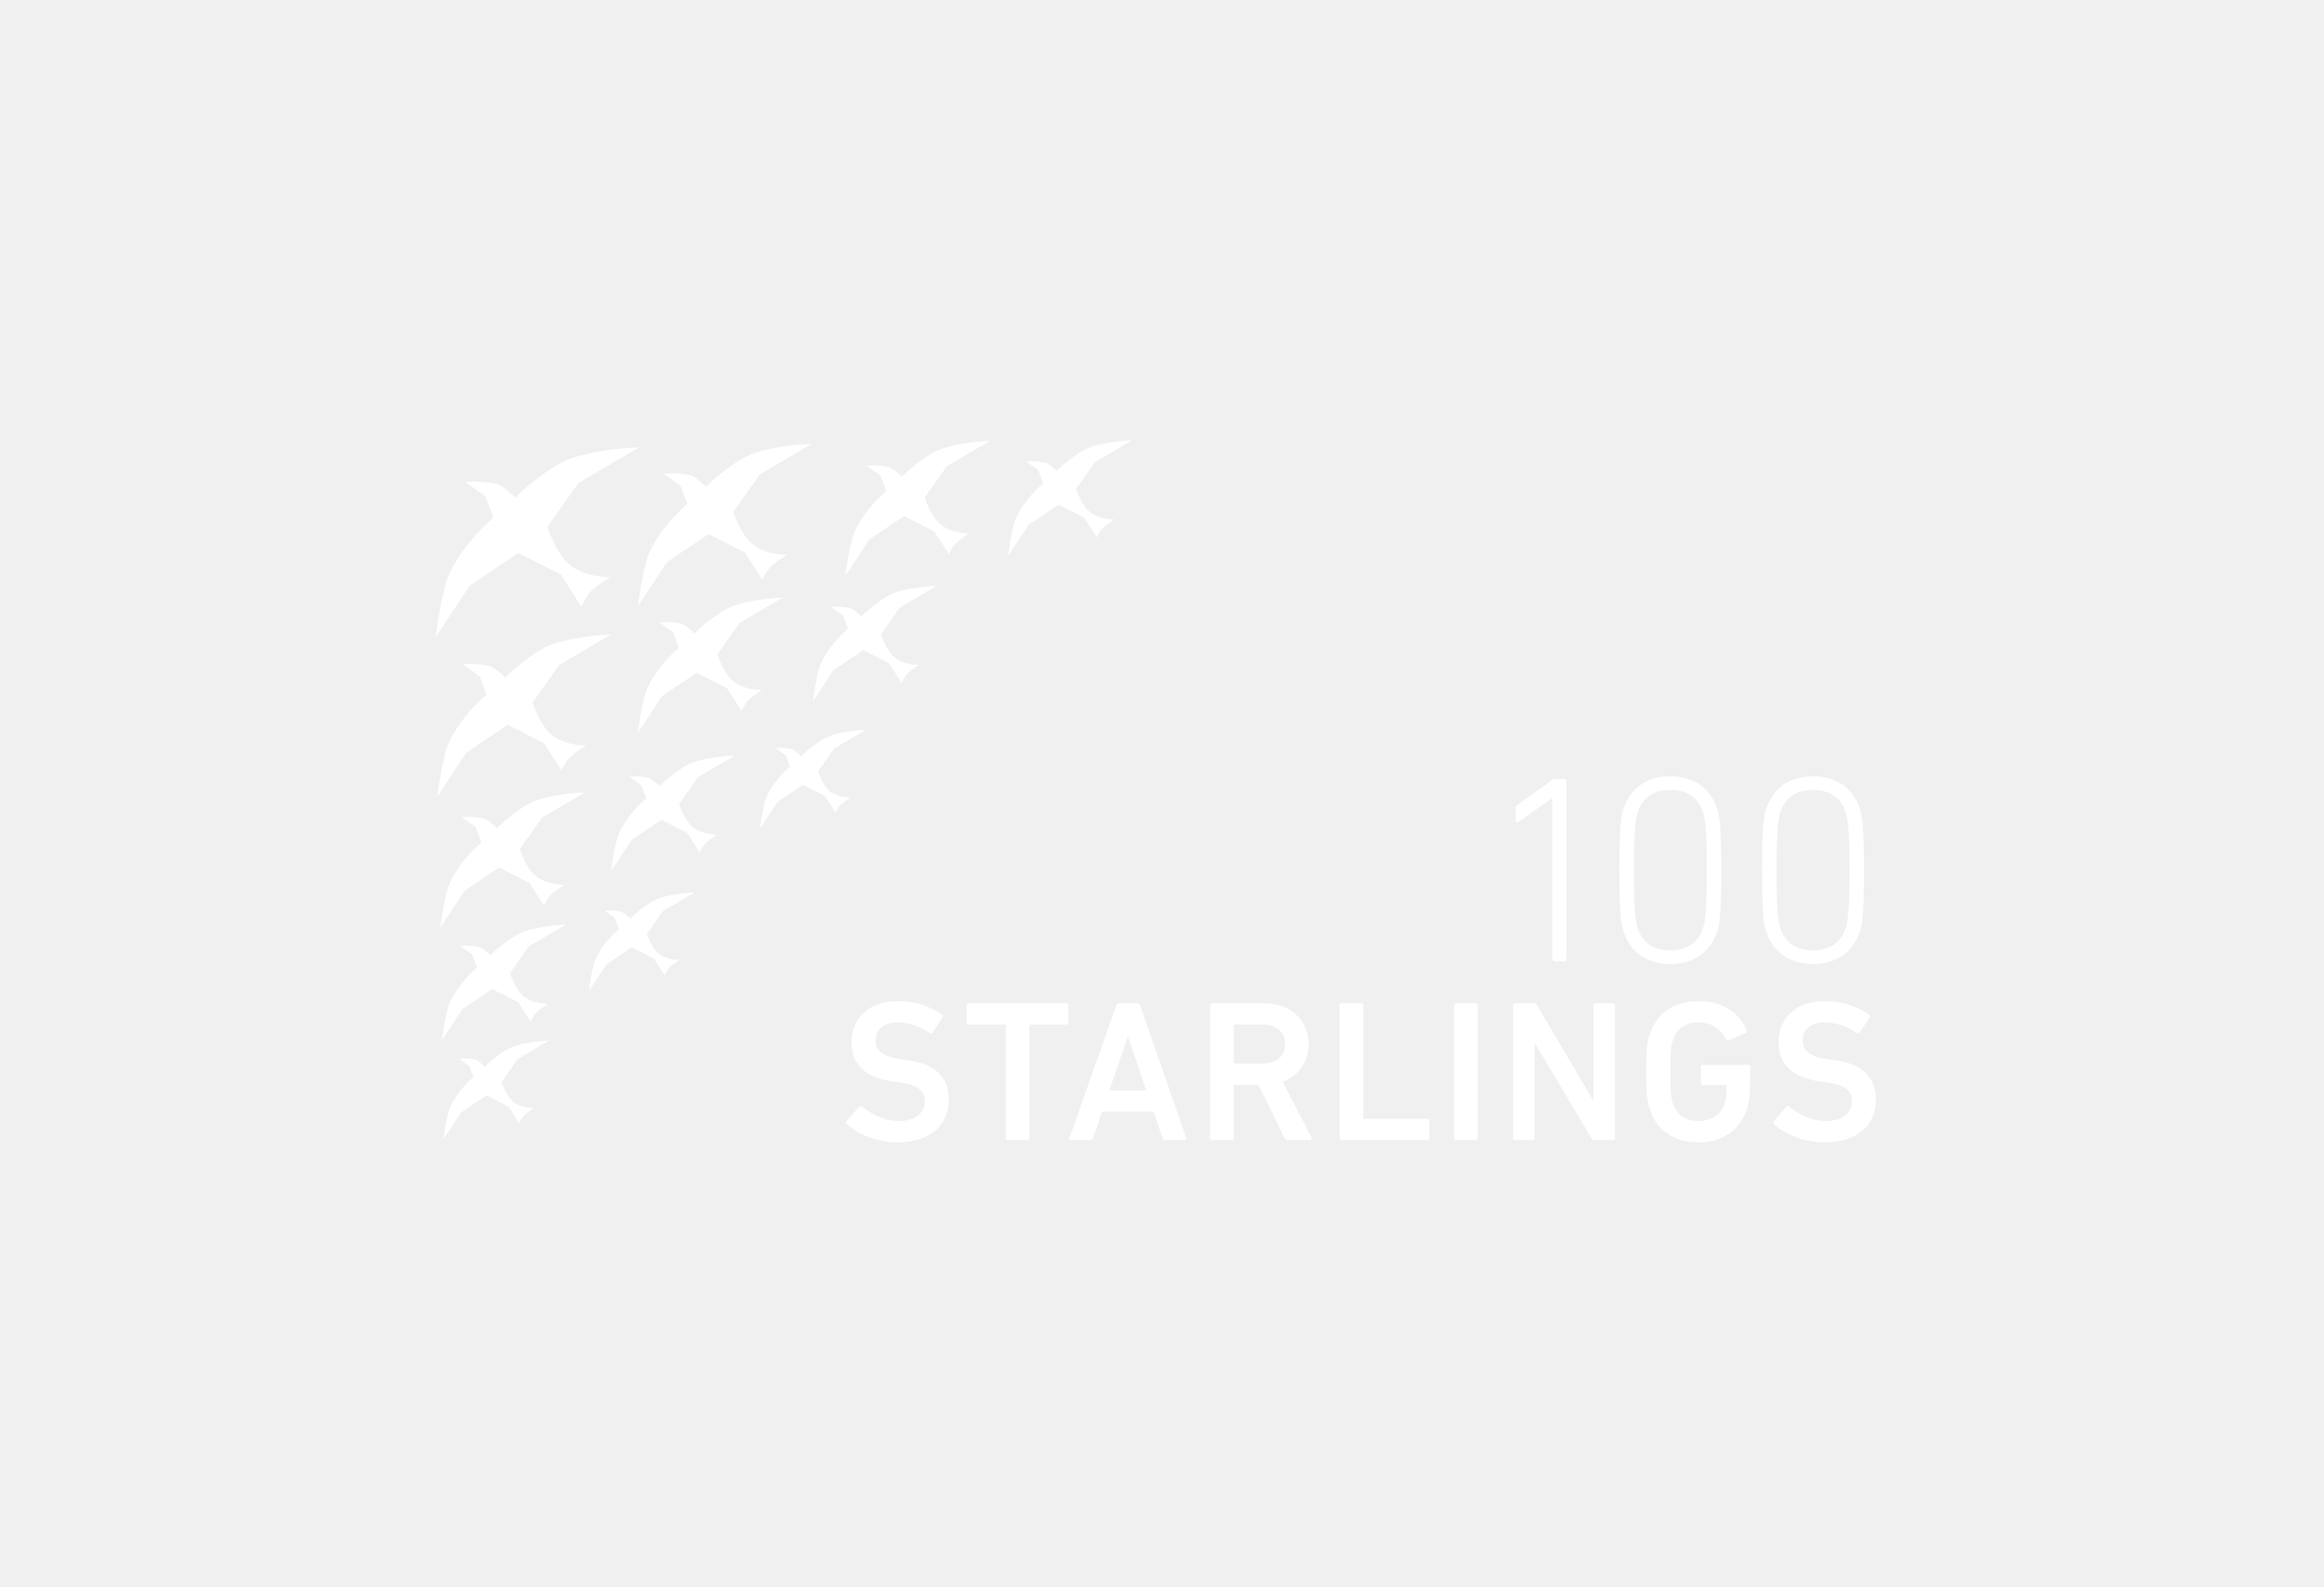
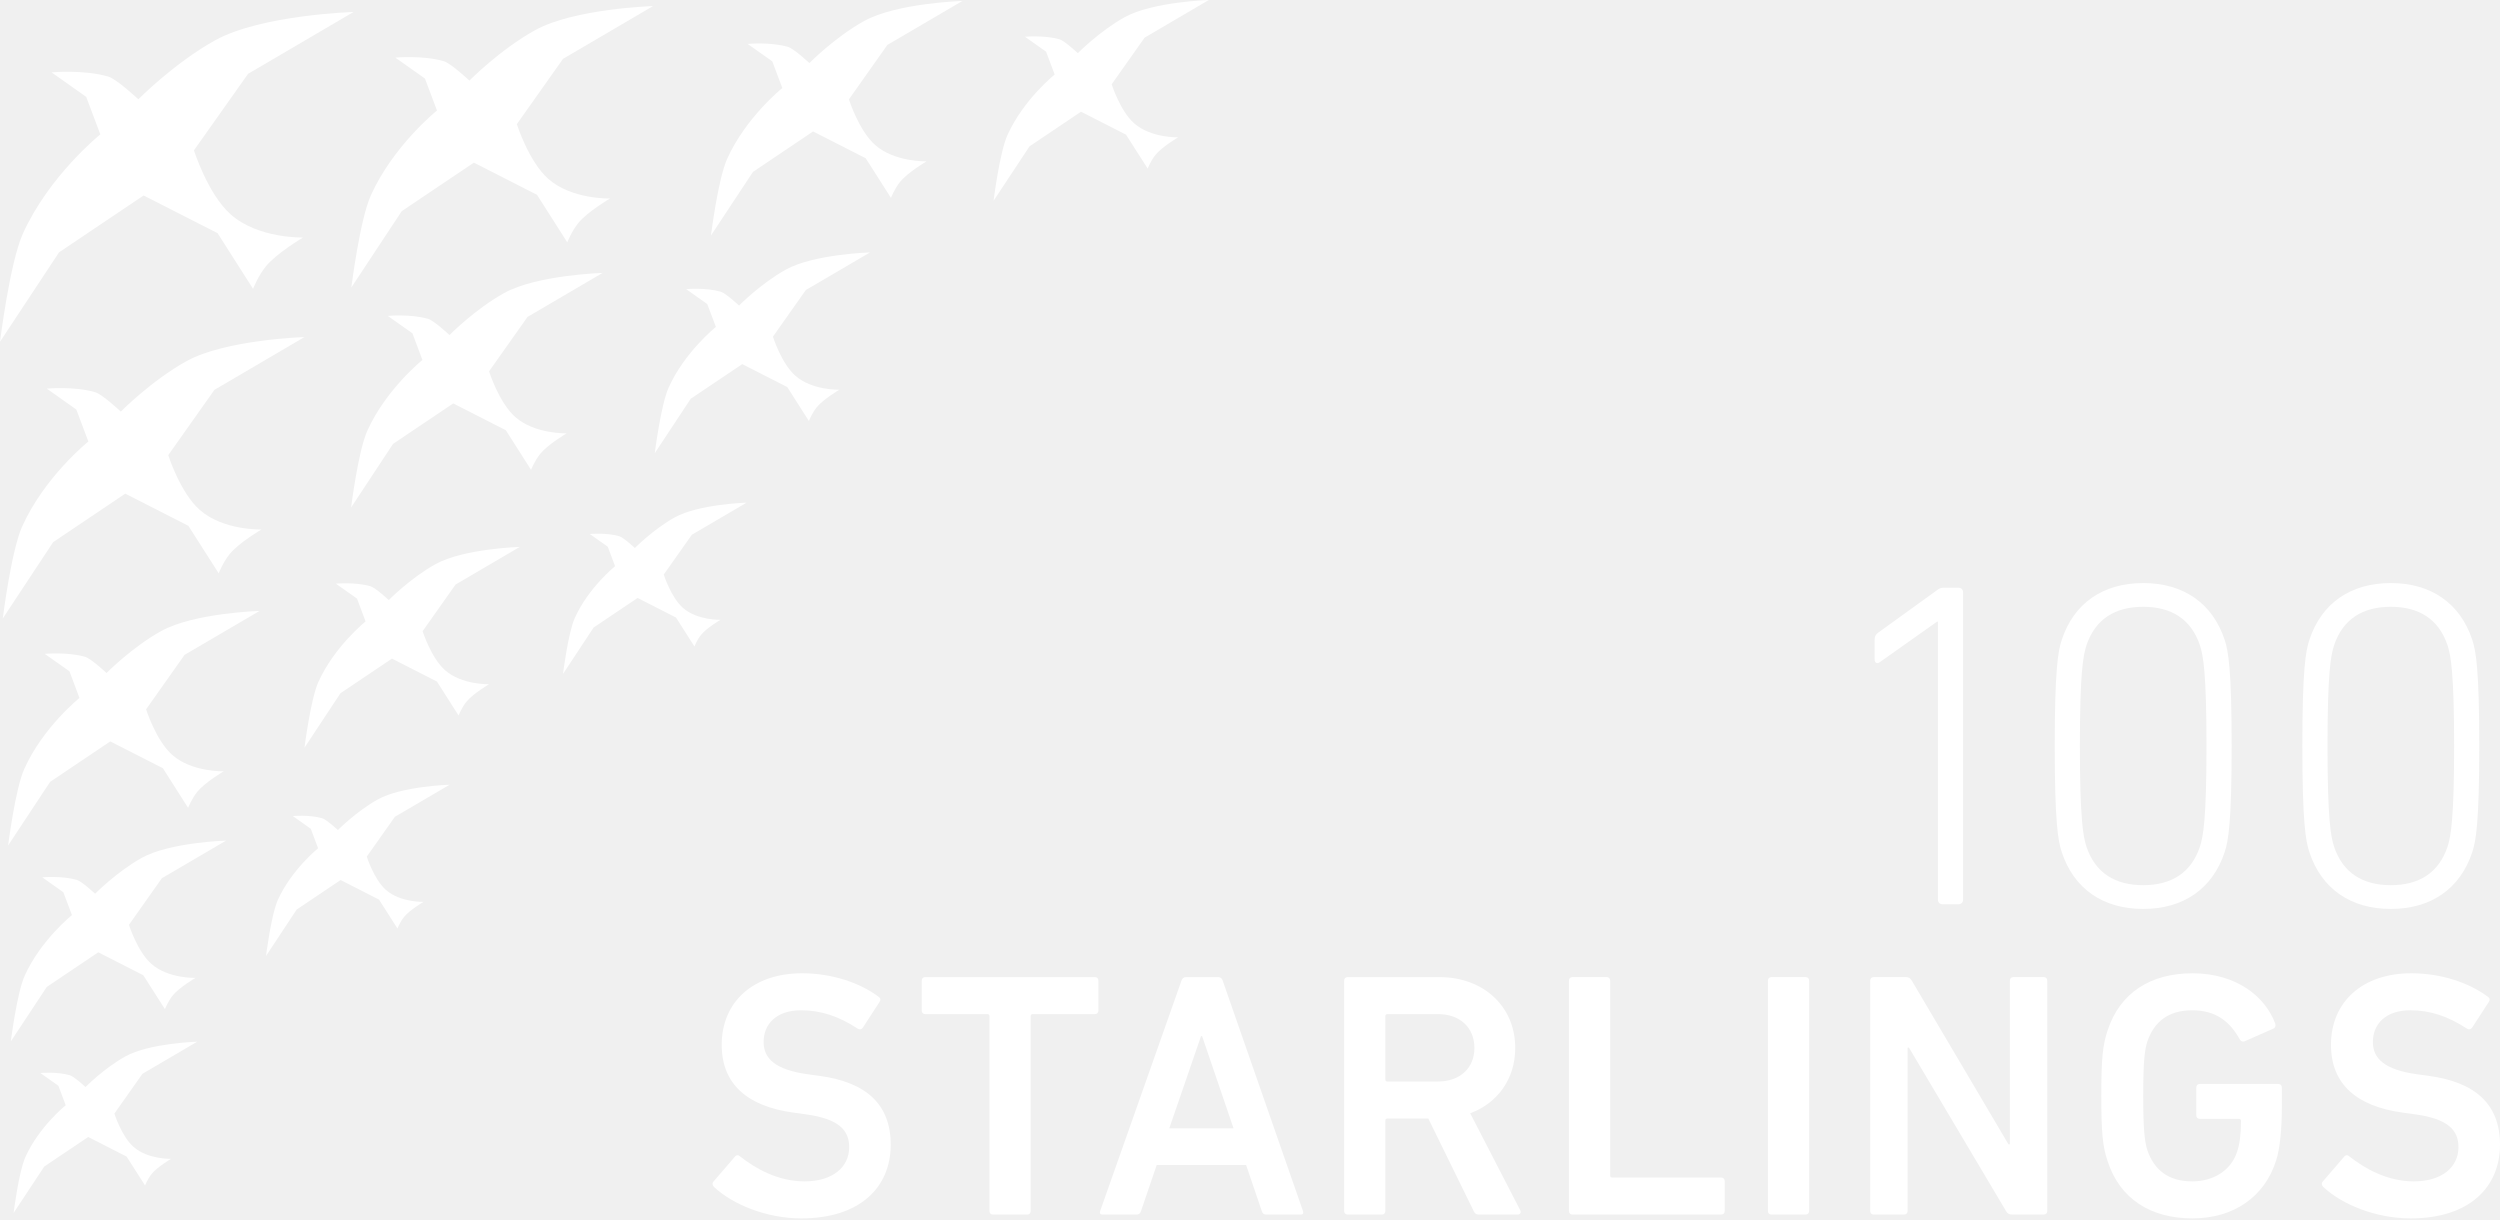
- <svg xmlns="http://www.w3.org/2000/svg" width="100%" height="100%" viewBox="0 0 208 142" version="1.1" xml:space="preserve" style="fill-rule:evenodd;clip-rule:evenodd;stroke-linejoin:round;stroke-miterlimit:1.414;">
-   <g id="Layer-1">
-     <path d="M138.914,71.462l-0.049,0l-2.951,2.088c-0.121,0.098 -0.264,0.049 -0.264,-0.143l0,-1.008c0,-0.167 0.047,-0.265 0.168,-0.361l3.024,-2.183c0.121,-0.096 0.217,-0.145 0.361,-0.145l0.768,0c0.142,0 0.24,0.096 0.24,0.24l0,15.842c0,0.145 -0.098,0.24 -0.24,0.24l-0.817,0c-0.144,0 -0.24,-0.095 -0.24,-0.24l0,-14.33Z" style="fill:#fff;fill-rule:nonzero;" />
-     <path d="M149.498,85.048c1.439,0 2.473,-0.625 2.928,-1.992c0.168,-0.528 0.336,-1.416 0.336,-5.186c0,-3.767 -0.168,-4.656 -0.336,-5.183c-0.455,-1.368 -1.489,-1.993 -2.928,-1.993c-1.439,0 -2.473,0.625 -2.928,1.993c-0.168,0.527 -0.336,1.416 -0.336,5.183c0,3.77 0.168,4.658 0.336,5.186c0.455,1.367 1.489,1.992 2.928,1.992m-4.561,-7.178c0,-3.912 0.168,-4.896 0.362,-5.47c0.623,-1.897 2.135,-2.93 4.199,-2.93c2.064,0 3.576,1.033 4.201,2.93c0.192,0.574 0.36,1.558 0.36,5.47c0,3.914 -0.168,4.897 -0.36,5.473c-0.625,1.896 -2.137,2.93 -4.201,2.93c-2.064,0 -3.576,-1.034 -4.199,-2.93c-0.194,-0.576 -0.362,-1.559 -0.362,-5.473" style="fill:#fff;fill-rule:nonzero;" />
-     <path d="M162.266,85.048c1.439,0 2.473,-0.625 2.928,-1.992c0.168,-0.528 0.336,-1.416 0.336,-5.186c0,-3.767 -0.168,-4.656 -0.336,-5.183c-0.455,-1.368 -1.489,-1.993 -2.928,-1.993c-1.439,0 -2.473,0.625 -2.928,1.993c-0.168,0.527 -0.336,1.416 -0.336,5.183c0,3.77 0.168,4.658 0.336,5.186c0.455,1.367 1.489,1.992 2.928,1.992m-4.561,-7.178c0,-3.912 0.168,-4.896 0.362,-5.47c0.623,-1.897 2.135,-2.93 4.199,-2.93c2.064,0 3.576,1.033 4.201,2.93c0.192,0.574 0.36,1.558 0.36,5.47c0,3.914 -0.168,4.897 -0.36,5.473c-0.625,1.896 -2.137,2.93 -4.201,2.93c-2.064,0 -3.576,-1.034 -4.199,-2.93c-0.194,-0.576 -0.362,-1.559 -0.362,-5.473" style="fill:#fff;fill-rule:nonzero;" />
-     <path d="M75.807,100.608c-0.072,-0.07 -0.107,-0.18 -0.035,-0.27l1.115,-1.296c0.072,-0.09 0.182,-0.09 0.252,-0.018c0.793,0.631 1.963,1.297 3.332,1.297c1.459,0 2.305,-0.738 2.305,-1.764c0,-0.883 -0.541,-1.459 -2.233,-1.693l-0.648,-0.09c-2.359,-0.324 -3.692,-1.459 -3.692,-3.494c0,-2.213 1.622,-3.69 4.141,-3.69c1.531,0 2.99,0.485 3.963,1.223c0.09,0.072 0.107,0.145 0.035,0.254l-0.865,1.332c-0.07,0.09 -0.16,0.107 -0.252,0.053c-0.99,-0.649 -1.908,-0.953 -2.934,-0.953c-1.242,0 -1.927,0.683 -1.927,1.638c0,0.846 0.595,1.422 2.252,1.657l0.648,0.089c2.357,0.325 3.654,1.44 3.654,3.547c0,2.178 -1.566,3.799 -4.609,3.799c-1.801,0 -3.547,-0.721 -4.502,-1.621" style="fill:#fff;fill-rule:nonzero;" />
-     <path d="M90.19,102.032c-0.108,0 -0.181,-0.072 -0.181,-0.18l0,-10.049c0,-0.07 -0.035,-0.107 -0.107,-0.107l-3.205,0c-0.11,0 -0.18,-0.072 -0.18,-0.18l0.001,-1.548c-0.001,-0.108 0.069,-0.18 0.179,-0.18l8.75,0c0.107,0 0.179,0.072 0.179,0.18l0,1.548c0,0.108 -0.072,0.18 -0.179,0.18l-3.205,0c-0.073,0 -0.108,0.037 -0.108,0.107l0,10.049c0,0.108 -0.072,0.18 -0.178,0.18l-1.767,0Z" style="fill:#fff;fill-rule:nonzero;" />
-     <path d="M102.594,97.585l-1.621,-4.754l-0.055,0l-1.637,4.754l3.313,0Zm-2.684,-7.617c0.038,-0.108 0.108,-0.18 0.235,-0.18l1.656,0c0.127,0 0.199,0.072 0.234,0.18l4.141,11.885c0.037,0.107 0,0.179 -0.125,0.179l-1.766,0c-0.125,0 -0.197,-0.054 -0.234,-0.179l-0.809,-2.377l-4.609,0l-0.81,2.377c-0.038,0.125 -0.11,0.179 -0.235,0.179l-1.746,0c-0.127,0 -0.162,-0.072 -0.127,-0.179l4.195,-11.885Z" style="fill:#fff;fill-rule:nonzero;" />
-     <path d="M115.014,93.442c0,-1.062 -0.756,-1.746 -1.873,-1.746l-2.611,0c-0.073,0 -0.108,0.037 -0.108,0.107l0,3.26c0,0.072 0.035,0.108 0.108,0.108l2.611,0c1.117,0 1.873,-0.684 1.873,-1.729m0.234,8.59c-0.144,0 -0.216,-0.055 -0.271,-0.18l-2.34,-4.771l-2.107,0c-0.073,0 -0.108,0.035 -0.108,0.107l0,4.664c0,0.108 -0.072,0.18 -0.179,0.18l-1.766,0c-0.108,0 -0.18,-0.072 -0.18,-0.18l0,-11.885c0,-0.107 0.072,-0.179 0.18,-0.179l4.736,0c2.25,0 3.906,1.494 3.906,3.654c0,1.604 -0.918,2.846 -2.322,3.367l2.574,4.988c0.073,0.125 0,0.235 -0.125,0.235l-1.998,0Z" style="fill:#fff;fill-rule:nonzero;" />
-     <path d="M119.889,89.968c0,-0.108 0.072,-0.181 0.18,-0.181l1.765,0c0.108,0 0.18,0.073 0.18,0.18l0,10.047c0,0.072 0.035,0.109 0.107,0.109l5.62,0.001c0.107,-0.001 0.179,0.07 0.179,0.179l0,1.549c0,0.107 -0.072,0.179 -0.179,0.179l-7.672,0c-0.108,0 -0.18,-0.072 -0.18,-0.179l0,-11.885Z" style="fill:#fff;fill-rule:nonzero;" />
-     <path d="M130.148,89.968c0,-0.108 0.072,-0.181 0.18,-0.181l1.765,0c0.108,0 0.18,0.073 0.18,0.18l0,11.885c0,0.107 -0.072,0.179 -0.18,0.179l-1.765,0c-0.108,0 -0.18,-0.072 -0.18,-0.179l0,-11.885Z" style="fill:#fff;fill-rule:nonzero;" />
-     <path d="M135.422,89.968c0,-0.108 0.072,-0.181 0.18,-0.181l1.656,0c0.144,0 0.234,0.055 0.307,0.18l4.988,8.445l0.072,0l0,-8.445c0,-0.107 0.072,-0.18 0.18,-0.18l1.566,0c0.108,0 0.18,0.073 0.18,0.18l0,11.885c0,0.107 -0.072,0.179 -0.18,0.179l-1.638,0c-0.145,0 -0.235,-0.054 -0.307,-0.179l-5.006,-8.428l-0.07,0l0,8.428c0,0.107 -0.073,0.179 -0.182,0.179l-1.566,0c-0.108,0 -0.18,-0.072 -0.18,-0.179l0,-11.885Z" style="fill:#fff;fill-rule:nonzero;" />
-     <path d="M147.338,95.909c0,-1.926 0.072,-2.609 0.324,-3.367c0.631,-1.944 2.215,-2.951 4.375,-2.951c2.287,0 3.764,1.222 4.268,2.591c0.037,0.09 0.017,0.198 -0.072,0.252l-1.512,0.666c-0.108,0.038 -0.197,-0.017 -0.235,-0.089c-0.539,-0.973 -1.277,-1.512 -2.466,-1.512c-1.243,0 -1.963,0.611 -2.305,1.601c-0.145,0.452 -0.215,1.063 -0.215,2.809c0,1.729 0.07,2.359 0.215,2.809c0.342,0.992 1.062,1.603 2.305,1.603c1.08,0 1.998,-0.541 2.322,-1.531c0.127,-0.377 0.199,-0.881 0.199,-1.584c0,-0.072 -0.037,-0.108 -0.109,-0.108l-2.016,0c-0.107,0 -0.18,-0.072 -0.18,-0.179l0,-1.442c0,-0.107 0.073,-0.179 0.18,-0.179l4.051,0c0.109,0 0.18,0.072 0.18,0.179l0,1.063c0,1.008 -0.09,2.07 -0.288,2.683c-0.593,1.909 -2.214,3.006 -4.322,3.006c-2.16,0 -3.744,-1.008 -4.375,-2.953c-0.252,-0.756 -0.324,-1.439 -0.324,-3.367" style="fill:#fff;fill-rule:nonzero;" />
-     <path d="M158.785,100.608c-0.072,-0.07 -0.107,-0.18 -0.035,-0.27l1.115,-1.296c0.072,-0.09 0.182,-0.09 0.252,-0.018c0.793,0.631 1.963,1.297 3.332,1.297c1.459,0 2.305,-0.738 2.305,-1.764c0,-0.883 -0.541,-1.459 -2.233,-1.693l-0.648,-0.09c-2.359,-0.324 -3.692,-1.459 -3.692,-3.494c0,-2.213 1.622,-3.69 4.141,-3.69c1.531,0 2.99,0.485 3.963,1.223c0.09,0.072 0.107,0.145 0.035,0.254l-0.865,1.332c-0.07,0.09 -0.16,0.107 -0.252,0.053c-0.99,-0.649 -1.908,-0.953 -2.934,-0.953c-1.242,0 -1.927,0.683 -1.927,1.638c0,0.846 0.595,1.422 2.252,1.657l0.648,0.089c2.357,0.325 3.654,1.44 3.654,3.547c0,2.178 -1.566,3.799 -4.609,3.799c-1.801,0 -3.547,-0.721 -4.502,-1.621" style="fill:#fff;fill-rule:nonzero;" />
-     <path d="M46.123,44.526c0,0 1.855,-1.875 3.959,-3.041c2.373,-1.315 7.137,-1.461 7.137,-1.461l-5.436,3.187l-2.793,3.947c0,0 0.717,2.264 1.903,3.31c1.417,1.25 3.724,1.184 3.724,1.184c0,0 -1.357,0.802 -1.91,1.478c-0.412,0.505 -0.668,1.17 -0.668,1.17l-1.83,-2.872l-3.815,-1.943l-4.359,2.932l-3.045,4.611c0,0 0.51,-4.09 1.176,-5.565c1.355,-3.005 3.996,-5.128 3.996,-5.128l-0.727,-1.934l-1.787,-1.264c0,0 1.643,-0.152 2.918,0.215c0.44,0.126 1.557,1.174 1.557,1.174" style="fill:#fff;fill-rule:nonzero;" />
-     <path d="M63.193,43.561c0,0 1.584,-1.6 3.379,-2.594c2.023,-1.123 6.088,-1.247 6.088,-1.247l-4.639,2.72l-2.381,3.367c0,0 0.612,1.932 1.623,2.824c1.209,1.067 3.178,1.01 3.178,1.01c0,0 -1.16,0.684 -1.631,1.262c-0.349,0.431 -0.57,0.998 -0.57,0.998l-1.561,-2.45l-3.254,-1.659l-3.72,2.501l-2.598,3.935c0,0 0.436,-3.489 1.004,-4.747c1.156,-2.566 3.41,-4.377 3.41,-4.377l-0.619,-1.648l-1.527,-1.079c0,0 1.402,-0.13 2.492,0.182c0.373,0.108 1.326,1.002 1.326,1.002" style="fill:#fff;fill-rule:nonzero;" />
-     <path d="M45.219,60.628c0,0 1.584,-1.6 3.377,-2.594c2.023,-1.123 6.088,-1.247 6.088,-1.247l-4.637,2.72l-2.381,3.367c0,0 0.61,1.932 1.623,2.824c1.209,1.067 3.178,1.01 3.178,1.01c0,0 -1.16,0.684 -1.631,1.262c-0.351,0.431 -0.57,0.998 -0.57,0.998l-1.563,-2.45l-3.254,-1.659l-3.718,2.501l-2.598,3.935c0,0 0.436,-3.489 1.002,-4.747c1.156,-2.566 3.41,-4.377 3.41,-4.377l-0.619,-1.648l-1.525,-1.079c0,0 1.4,-0.13 2.49,0.182c0.375,0.108 1.328,1.002 1.328,1.002" style="fill:#fff;fill-rule:nonzero;" />
-     <path d="M44.482,74.108c0,0 1.32,-1.333 2.816,-2.162c1.688,-0.936 5.075,-1.039 5.075,-1.039l-3.866,2.265l-1.984,2.809c0,0 0.508,1.609 1.352,2.354c1.007,0.888 2.65,0.841 2.65,0.841c0,0 -0.967,0.571 -1.359,1.053c-0.293,0.358 -0.477,0.832 -0.477,0.832l-1.301,-2.045l-2.713,-1.381l-3.101,2.086l-2.164,3.278c0,0 0.363,-2.909 0.836,-3.955c0.963,-2.141 2.841,-3.649 2.841,-3.649l-0.515,-1.375l-1.274,-0.899c0,0 1.17,-0.109 2.079,0.152c0.31,0.09 1.105,0.835 1.105,0.835" style="fill:#fff;fill-rule:nonzero;" />
-     <path d="M43.893,85.489c0,0 1.129,-1.141 2.41,-1.852c1.445,-0.8 4.344,-0.888 4.344,-0.888l-3.309,1.939l-1.699,2.405c0,0 0.436,1.378 1.158,2.015c0.864,0.762 2.268,0.721 2.268,0.721c0,0 -0.826,0.488 -1.164,0.9c-0.25,0.307 -0.406,0.713 -0.406,0.713l-1.116,-1.75l-2.322,-1.183l-2.654,1.785l-1.854,2.806c0,0 0.311,-2.488 0.715,-3.386c0.826,-1.832 2.436,-3.123 2.436,-3.123l-0.444,-1.178l-1.088,-0.77c0,0 1,-0.091 1.778,0.131c0.265,0.076 0.947,0.715 0.947,0.715" style="fill:#fff;fill-rule:nonzero;" />
-     <path d="M56.412,82.206c0,0 0.963,-0.973 2.057,-1.578c1.23,-0.686 3.705,-0.76 3.705,-0.76l-2.823,1.654l-1.449,2.053c0,0 0.371,1.174 0.987,1.717c0.736,0.65 1.935,0.617 1.935,0.617c0,0 -0.705,0.416 -0.992,0.768c-0.215,0.261 -0.348,0.607 -0.348,0.607l-0.951,-1.492l-1.98,-1.01l-2.266,1.522l-1.58,2.394c0,0 0.264,-2.123 0.609,-2.888c0.705,-1.563 2.076,-2.665 2.076,-2.665l-0.376,-1.003l-0.928,-0.659c0,0 0.851,-0.078 1.515,0.114c0.227,0.064 0.809,0.609 0.809,0.609" style="fill:#fff;fill-rule:nonzero;" />
-     <path d="M71.725,67.663c0,0 0.963,-0.974 2.057,-1.579c1.23,-0.685 3.705,-0.76 3.705,-0.76l-2.823,1.654l-1.449,2.053c0,0 0.371,1.175 0.987,1.717c0.736,0.651 1.935,0.617 1.935,0.617c0,0 -0.705,0.416 -0.992,0.768c-0.215,0.261 -0.348,0.608 -0.348,0.608l-0.951,-1.493l-1.98,-1.01l-2.266,1.523l-1.58,2.394c0,0 0.264,-2.124 0.609,-2.888c0.705,-1.563 2.076,-2.666 2.076,-2.666l-0.376,-1.003l-0.928,-0.658c0,0 0.851,-0.078 1.515,0.113c0.227,0.064 0.809,0.61 0.809,0.61" style="fill:#fff;fill-rule:nonzero;" />
-     <path d="M59.035,70.347c0,0 1.129,-1.141 2.41,-1.852c1.444,-0.8 4.344,-0.889 4.344,-0.889l-3.309,1.94l-1.699,2.405c0,0 0.436,1.377 1.158,2.014c0.862,0.762 2.268,0.721 2.268,0.721c0,0 -0.828,0.488 -1.164,0.9c-0.25,0.307 -0.408,0.713 -0.408,0.713l-1.114,-1.75l-2.322,-1.183l-2.654,1.785l-1.854,2.806c0,0 0.311,-2.488 0.715,-3.386c0.826,-1.831 2.434,-3.122 2.434,-3.122l-0.442,-1.178l-1.09,-0.77c0,0 1,-0.091 1.778,0.131c0.267,0.076 0.949,0.715 0.949,0.715" style="fill:#fff;fill-rule:nonzero;" />
-     <path d="M77.096,55.161c0,0 1.131,-1.141 2.41,-1.852c1.445,-0.8 4.346,-0.888 4.346,-0.888l-3.311,1.939l-1.697,2.405c0,0 0.434,1.378 1.156,2.015c0.864,0.762 2.27,0.721 2.27,0.721c0,0 -0.828,0.488 -1.164,0.9c-0.25,0.307 -0.408,0.713 -0.408,0.713l-1.114,-1.75l-2.322,-1.183l-2.656,1.785l-1.854,2.806c0,0 0.311,-2.488 0.717,-3.386c0.824,-1.832 2.434,-3.123 2.434,-3.123l-0.444,-1.178l-1.088,-0.77c0,0 1,-0.091 1.778,0.131c0.267,0.076 0.947,0.715 0.947,0.715" style="fill:#fff;fill-rule:nonzero;" />
-     <path d="M94.565,42.147c0,0 1.129,-1.141 2.41,-1.852c1.445,-0.8 4.344,-0.889 4.344,-0.889l-3.309,1.94l-1.699,2.405c0,0 0.436,1.377 1.158,2.014c0.864,0.763 2.268,0.722 2.268,0.722c0,0 -0.826,0.488 -1.164,0.9c-0.25,0.307 -0.406,0.713 -0.406,0.713l-1.116,-1.75l-2.322,-1.184l-2.654,1.786l-1.854,2.806c0,0 0.311,-2.488 0.715,-3.386c0.826,-1.832 2.436,-3.123 2.436,-3.123l-0.444,-1.178l-1.088,-0.77c0,0 1,-0.091 1.778,0.131c0.265,0.076 0.947,0.715 0.947,0.715" style="fill:#fff;fill-rule:nonzero;" />
-     <path d="M80.723,42.657c0,0 1.32,-1.333 2.814,-2.162c1.688,-0.936 5.077,-1.039 5.077,-1.039l-3.868,2.265l-1.984,2.809c0,0 0.51,1.609 1.354,2.354c1.007,0.888 2.648,0.841 2.648,0.841c0,0 -0.967,0.571 -1.359,1.053c-0.293,0.358 -0.475,0.832 -0.475,0.832l-1.303,-2.045l-2.713,-1.381l-3.099,2.086l-2.166,3.278c0,0 0.363,-2.909 0.836,-3.955c0.965,-2.141 2.843,-3.649 2.843,-3.649l-0.517,-1.375l-1.272,-0.899c0,0 1.168,-0.109 2.077,0.152c0.312,0.09 1.107,0.835 1.107,0.835" style="fill:#fff;fill-rule:nonzero;" />
-     <path d="M62.166,56.682c0,0 1.32,-1.334 2.816,-2.164c1.688,-0.936 5.077,-1.039 5.077,-1.039l-3.868,2.267l-1.984,2.807c0,0 0.508,1.611 1.352,2.356c1.007,0.888 2.65,0.841 2.65,0.841c0,0 -0.967,0.569 -1.359,1.051c-0.293,0.36 -0.477,0.832 -0.477,0.832l-1.301,-2.043l-2.713,-1.383l-3.101,2.086l-2.164,3.28c0,0 0.363,-2.909 0.836,-3.957c0.963,-2.139 2.841,-3.649 2.841,-3.649l-0.515,-1.375l-1.272,-0.898c0,0 1.168,-0.109 2.077,0.152c0.31,0.09 1.105,0.836 1.105,0.836" style="fill:#fff;fill-rule:nonzero;" />
-     <path d="M43.398,95.456c0,0 0.963,-0.973 2.055,-1.578c1.232,-0.686 3.707,-0.76 3.707,-0.76l-2.824,1.654l-1.448,2.053c0,0 0.371,1.174 0.987,1.717c0.736,0.65 1.935,0.617 1.935,0.617c0,0 -0.707,0.416 -0.992,0.768c-0.215,0.261 -0.348,0.607 -0.348,0.607l-0.951,-1.492l-1.98,-1.01l-2.266,1.522l-1.582,2.394c0,0 0.266,-2.123 0.611,-2.888c0.705,-1.563 2.076,-2.665 2.076,-2.665l-0.376,-1.003l-0.93,-0.659c0,0 0.853,-0.078 1.517,0.114c0.227,0.064 0.809,0.609 0.809,0.609" style="fill:#fff;fill-rule:nonzero;" />
+ <svg xmlns="http://www.w3.org/2000/svg" width="100%" height="100%" viewBox="0 0 416 203" version="1.1" xml:space="preserve" style="fill-rule:evenodd;clip-rule:evenodd;stroke-linejoin:round;stroke-miterlimit:2;">
+   <rect id="Artboard1" x="0" y="0" width="416" height="202.74" style="fill:none;" />
+   <g id="Artboard11">
+     <g id="Layer-1">
+       <path d="M322.471,103.45l-0.159,0l-9.523,6.738c-0.39,0.316 -0.852,0.158 -0.852,-0.461l0,-3.253c0,-0.539 0.152,-0.856 0.542,-1.165l9.759,-7.045c0.391,-0.31 0.7,-0.468 1.165,-0.468l2.479,0c0.458,0 0.774,0.31 0.774,0.774l0,51.125c0,0.468 -0.316,0.774 -0.774,0.774l-2.637,0c-0.465,0 -0.774,-0.306 -0.774,-0.774l0,-46.245Z" style="fill:#fff;fill-rule:nonzero;" />
+       <path d="M356.627,147.294c4.644,0 7.981,-2.017 9.449,-6.429c0.542,-1.704 1.084,-4.569 1.084,-16.736c0,-12.156 -0.542,-15.025 -1.084,-16.726c-1.468,-4.415 -4.805,-6.432 -9.449,-6.432c-4.644,0 -7.981,2.017 -9.449,6.432c-0.543,1.701 -1.085,4.57 -1.085,16.726c0,12.167 0.542,15.032 1.085,16.736c1.468,4.412 4.805,6.429 9.449,6.429m-14.719,-23.165c0,-12.624 0.542,-15.8 1.168,-17.652c2.01,-6.122 6.89,-9.456 13.551,-9.456c6.661,0 11.54,3.334 13.557,9.456c0.62,1.852 1.162,5.028 1.162,17.652c0,12.631 -0.542,15.804 -1.162,17.663c-2.017,6.118 -6.896,9.455 -13.557,9.455c-6.661,0 -11.541,-3.337 -13.551,-9.455c-0.626,-1.859 -1.168,-5.032 -1.168,-17.663" style="fill:#fff;fill-rule:nonzero;" />
+       <path d="M397.831,147.294c4.644,0 7.981,-2.017 9.449,-6.429c0.542,-1.704 1.085,-4.569 1.085,-16.736c0,-12.156 -0.543,-15.025 -1.085,-16.726c-1.468,-4.415 -4.805,-6.432 -9.449,-6.432c-4.644,0 -7.981,2.017 -9.449,6.432c-0.542,1.701 -1.084,4.57 -1.084,16.726c0,12.167 0.542,15.032 1.084,16.736c1.468,4.412 4.805,6.429 9.449,6.429m-14.719,-23.165c0,-12.624 0.542,-15.8 1.168,-17.652c2.011,-6.122 6.89,-9.456 13.551,-9.456c6.661,0 11.54,3.334 13.557,9.456c0.62,1.852 1.162,5.028 1.162,17.652c0,12.631 -0.542,15.804 -1.162,17.663c-2.017,6.118 -6.896,9.455 -13.557,9.455c-6.661,0 -11.54,-3.337 -13.551,-9.455c-0.626,-1.859 -1.168,-5.032 -1.168,-17.663" style="fill:#fff;fill-rule:nonzero;" />
+       <path d="M118.814,197.509c-0.232,-0.226 -0.345,-0.581 -0.113,-0.872l3.599,-4.182c0.232,-0.291 0.587,-0.291 0.813,-0.058c2.559,2.036 6.335,4.185 10.753,4.185c4.708,0 7.438,-2.381 7.438,-5.692c0,-2.85 -1.746,-4.709 -7.206,-5.464l-2.091,-0.29c-7.613,-1.046 -11.915,-4.709 -11.915,-11.276c0,-7.142 5.235,-11.908 13.364,-11.908c4.941,0 9.649,1.565 12.789,3.946c0.291,0.233 0.345,0.468 0.113,0.82l-2.791,4.299c-0.226,0.29 -0.517,0.345 -0.814,0.171c-3.195,-2.095 -6.157,-3.076 -9.468,-3.076c-4.008,0 -6.219,2.204 -6.219,5.286c0,2.731 1.92,4.589 7.268,5.348l2.091,0.287c7.606,1.049 11.792,4.647 11.792,11.447c0,7.029 -5.054,12.26 -14.874,12.26c-5.812,0 -11.447,-2.327 -14.529,-5.231" style="fill:#fff;fill-rule:nonzero;" />
+       <path d="M165.23,202.104c-0.348,0 -0.584,-0.232 -0.584,-0.581l0,-32.43c0,-0.226 -0.113,-0.345 -0.345,-0.345l-10.343,0c-0.355,0 -0.581,-0.232 -0.581,-0.581l0.003,-4.995c-0.003,-0.349 0.223,-0.581 0.578,-0.581l28.238,0c0.345,0 0.577,0.232 0.577,0.581l0,4.995c0,0.349 -0.232,0.581 -0.577,0.581l-10.343,0c-0.236,0 -0.349,0.119 -0.349,0.345l0,32.43c0,0.349 -0.232,0.581 -0.574,0.581l-5.703,0l0.003,0Z" style="fill:#fff;fill-rule:nonzero;" />
+       <path d="M205.26,187.753l-5.231,-15.342l-0.178,0l-5.282,15.342l10.691,0Zm-8.662,-24.581c0.123,-0.349 0.349,-0.581 0.759,-0.581l5.344,0c0.41,0 0.642,0.232 0.755,0.581l13.364,38.354c0.119,0.346 0,0.578 -0.404,0.578l-5.699,0c-0.403,0 -0.635,-0.174 -0.755,-0.578l-2.611,-7.671l-14.874,0l-2.614,7.671c-0.122,0.404 -0.355,0.578 -0.758,0.578l-5.635,0c-0.409,0 -0.522,-0.232 -0.409,-0.578l13.537,-38.354Z" style="fill:#fff;fill-rule:nonzero;" />
+       <path d="M245.341,174.383c0,-3.428 -2.439,-5.635 -6.044,-5.635l-8.426,0c-0.236,0 -0.349,0.119 -0.349,0.345l0,10.521c0,0.232 0.113,0.348 0.349,0.348l8.426,0c3.605,0 6.044,-2.207 6.044,-5.579m0.756,27.721c-0.465,0 -0.697,-0.178 -0.875,-0.581l-7.552,-15.397l-6.799,0c-0.236,0 -0.349,0.113 -0.349,0.346l0,15.051c0,0.349 -0.232,0.581 -0.577,0.581l-5.699,0c-0.349,0 -0.581,-0.232 -0.581,-0.581l0,-38.355c0,-0.345 0.232,-0.577 0.581,-0.577l15.283,0c7.261,0 12.606,4.821 12.606,11.792c0,5.176 -2.963,9.184 -7.494,10.866l8.307,16.097c0.235,0.403 0,0.758 -0.404,0.758l-6.447,0Z" style="fill:#fff;fill-rule:nonzero;" />
+       <path d="M261.074,163.172c0,-0.349 0.232,-0.585 0.581,-0.585l5.696,0c0.348,0 0.581,0.236 0.581,0.581l0,32.424c0,0.232 0.112,0.351 0.345,0.351l18.136,0.004c0.346,-0.004 0.578,0.225 0.578,0.577l0,4.999c0,0.345 -0.232,0.578 -0.578,0.578l-24.758,0c-0.349,0 -0.581,-0.233 -0.581,-0.578l0,-38.355l0,0.004Z" style="fill:#fff;fill-rule:nonzero;" />
+       <path d="M294.181,163.172c0,-0.349 0.233,-0.585 0.581,-0.585l5.696,0c0.349,0 0.581,0.236 0.581,0.581l0,38.355c0,0.345 -0.232,0.578 -0.581,0.578l-5.696,0c-0.348,0 -0.581,-0.233 -0.581,-0.578l0,-38.355l0,0.004Z" style="fill:#fff;fill-rule:nonzero;" />
+       <path d="M311.201,163.172c0,-0.349 0.233,-0.585 0.581,-0.585l5.344,0c0.465,0 0.755,0.178 0.991,0.581l16.097,27.254l0.232,0l0,-27.254c0,-0.345 0.233,-0.581 0.581,-0.581l5.054,0c0.349,0 0.581,0.236 0.581,0.581l0,38.355c0,0.345 -0.232,0.578 -0.581,0.578l-5.286,0c-0.468,0 -0.758,-0.175 -0.991,-0.578l-16.155,-27.198l-0.226,0l0,27.198c0,0.345 -0.235,0.578 -0.587,0.578l-5.054,0c-0.348,0 -0.581,-0.233 -0.581,-0.578l0,-38.355l0,0.004Z" style="fill:#fff;fill-rule:nonzero;" />
+       <path d="M349.656,182.344c0,-6.215 0.232,-8.42 1.046,-10.866c2.036,-6.273 7.148,-9.523 14.119,-9.523c7.38,0 12.147,3.943 13.773,8.361c0.119,0.291 0.055,0.639 -0.232,0.814l-4.88,2.149c-0.348,0.123 -0.636,-0.055 -0.758,-0.287c-1.74,-3.14 -4.121,-4.88 -7.958,-4.88c-4.012,0 -6.335,1.972 -7.439,5.167c-0.468,1.459 -0.694,3.43 -0.694,9.065c0,5.58 0.226,7.613 0.694,9.065c1.104,3.202 3.427,5.173 7.439,5.173c3.485,0 6.448,-1.746 7.493,-4.94c0.41,-1.217 0.642,-2.844 0.642,-5.112c0,-0.233 -0.119,-0.349 -0.351,-0.349l-6.506,0c-0.346,0 -0.581,-0.232 -0.581,-0.577l0,-4.654c0,-0.345 0.235,-0.578 0.581,-0.578l13.073,0c0.352,0 0.581,0.233 0.581,0.578l0,3.43c0,3.253 -0.291,6.681 -0.93,8.659c-1.913,6.161 -7.145,9.701 -13.947,9.701c-6.971,0 -12.083,-3.253 -14.119,-9.53c-0.814,-2.44 -1.046,-4.644 -1.046,-10.866" style="fill:#fff;fill-rule:nonzero;" />
+       <path d="M386.597,197.509c-0.232,-0.226 -0.345,-0.581 -0.113,-0.872l3.599,-4.182c0.232,-0.291 0.587,-0.291 0.813,-0.058c2.559,2.036 6.335,4.185 10.753,4.185c4.708,0 7.438,-2.381 7.438,-5.692c0,-2.85 -1.745,-4.709 -7.206,-5.464l-2.091,-0.29c-7.613,-1.046 -11.915,-4.709 -11.915,-11.276c0,-7.142 5.235,-11.908 13.364,-11.908c4.941,0 9.649,1.565 12.789,3.946c0.291,0.233 0.346,0.468 0.113,0.82l-2.791,4.299c-0.226,0.29 -0.517,0.345 -0.814,0.171c-3.194,-2.095 -6.157,-3.076 -9.468,-3.076c-4.008,0 -6.219,2.204 -6.219,5.286c0,2.731 1.92,4.589 7.268,5.348l2.091,0.287c7.606,1.049 11.792,4.647 11.792,11.447c0,7.029 -5.054,12.26 -14.874,12.26c-5.812,0 -11.447,-2.327 -14.529,-5.231" style="fill:#fff;fill-rule:nonzero;" />
+       <path d="M23.019,16.523c0,0 5.987,-6.051 12.777,-9.814c7.658,-4.243 23.032,-4.715 23.032,-4.715l-17.543,10.285l-9.013,12.738c0,0 2.313,7.306 6.141,10.682c4.573,4.034 12.018,3.821 12.018,3.821c0,0 -4.379,2.588 -6.164,4.77c-1.33,1.629 -2.156,3.775 -2.156,3.775l-5.906,-9.268l-12.311,-6.27l-14.067,9.462l-9.827,14.88c0,0 1.646,-13.199 3.795,-17.959c4.373,-9.698 12.896,-16.549 12.896,-16.549l-2.346,-6.241l-5.767,-4.079c0,0 5.302,-0.491 9.417,0.693c1.42,0.407 5.024,3.789 5.024,3.789" style="fill:#fff;fill-rule:nonzero;" />
+       <path d="M78.107,13.409c0,0 5.112,-5.164 10.904,-8.371c6.529,-3.625 19.647,-4.025 19.647,-4.025l-14.97,8.778l-7.684,10.866c0,0 1.975,6.235 5.237,9.114c3.902,3.443 10.256,3.259 10.256,3.259c0,0 -3.743,2.207 -5.263,4.073c-1.126,1.391 -1.84,3.22 -1.84,3.22l-5.037,-7.906l-10.501,-5.354l-12.005,8.071l-8.385,12.699c0,0 1.407,-11.26 3.24,-15.319c3.731,-8.281 11.005,-14.126 11.005,-14.126l-1.998,-5.318l-4.927,-3.482c0,0 4.524,-0.42 8.042,0.587c1.203,0.349 4.279,3.234 4.279,3.234" style="fill:#fff;fill-rule:nonzero;" />
+       <path d="M20.102,68.487c0,0 5.112,-5.164 10.898,-8.372c6.529,-3.624 19.647,-4.024 19.647,-4.024l-14.964,8.778l-7.684,10.866c0,0 1.968,6.235 5.237,9.113c3.902,3.444 10.256,3.26 10.256,3.26c0,0 -3.743,2.207 -5.263,4.073c-1.133,1.39 -1.84,3.22 -1.84,3.22l-5.044,-7.906l-10.501,-5.354l-11.998,8.071l-8.385,12.699c0,0 1.408,-11.26 3.234,-15.319c3.731,-8.281 11.005,-14.126 11.005,-14.126l-1.998,-5.318l-4.921,-3.482c0,0 4.518,-0.42 8.035,0.587c1.21,0.349 4.286,3.234 4.286,3.234" style="fill:#fff;fill-rule:nonzero;" />
+       <path d="M17.724,111.989c0,0 4.259,-4.302 9.087,-6.977c5.448,-3.021 16.378,-3.353 16.378,-3.353l-12.476,7.309l-6.403,9.065c0,0 1.64,5.193 4.363,7.597c3.25,2.866 8.552,2.714 8.552,2.714c0,0 -3.12,1.843 -4.385,3.398c-0.946,1.156 -1.54,2.685 -1.54,2.685l-4.198,-6.599l-8.756,-4.457l-10.007,6.732l-6.984,10.578c0,0 1.172,-9.387 2.698,-12.763c3.108,-6.909 9.169,-11.776 9.169,-11.776l-1.662,-4.437l-4.112,-2.901c0,0 3.776,-0.352 6.71,0.49c1,0.291 3.566,2.695 3.566,2.695" style="fill:#fff;fill-rule:nonzero;" />
+       <path d="M15.823,148.717c0,0 3.643,-3.682 7.777,-5.977c4.663,-2.581 14.019,-2.865 14.019,-2.865l-10.679,6.257l-5.483,7.761c0,0 1.407,4.447 3.737,6.503c2.789,2.459 7.32,2.327 7.32,2.327c0,0 -2.666,1.575 -3.757,2.904c-0.807,0.991 -1.31,2.301 -1.31,2.301l-3.602,-5.647l-7.493,-3.818l-8.565,5.761l-5.983,9.055c0,0 1.004,-8.029 2.307,-10.927c2.666,-5.912 7.862,-10.079 7.862,-10.079l-1.433,-3.801l-3.511,-2.485c0,0 3.227,-0.294 5.738,0.423c0.855,0.245 3.056,2.307 3.056,2.307" style="fill:#fff;fill-rule:nonzero;" />
+       <path d="M56.224,138.122c0,0 3.107,-3.14 6.638,-5.092c3.969,-2.214 11.956,-2.453 11.956,-2.453l-9.11,5.338l-4.676,6.625c0,0 1.197,3.789 3.185,5.541c2.375,2.098 6.245,1.992 6.245,1.992c0,0 -2.275,1.342 -3.202,2.478c-0.693,0.842 -1.123,1.959 -1.123,1.959l-3.069,-4.815l-6.389,-3.259l-7.313,4.911l-5.099,7.726c0,0 0.852,-6.851 1.965,-9.32c2.275,-5.044 6.7,-8.6 6.7,-8.6l-1.214,-3.237l-2.994,-2.127c0,0 2.746,-0.252 4.889,0.368c0.732,0.207 2.611,1.965 2.611,1.965" style="fill:#fff;fill-rule:nonzero;" />
+       <path d="M105.641,91.19c0,0 3.108,-3.143 6.638,-5.096c3.97,-2.21 11.957,-2.453 11.957,-2.453l-9.11,5.338l-4.677,6.626c0,0 1.198,3.791 3.186,5.541c2.375,2.1 6.244,1.991 6.244,1.991c0,0 -2.275,1.342 -3.201,2.478c-0.694,0.842 -1.123,1.962 -1.123,1.962l-3.069,-4.818l-6.39,-3.259l-7.313,4.915l-5.099,7.726c0,0 0.852,-6.855 1.966,-9.321c2.275,-5.044 6.699,-8.603 6.699,-8.603l-1.213,-3.237l-2.995,-2.123c0,0 2.746,-0.252 4.889,0.364c0.733,0.207 2.611,1.969 2.611,1.969" style="fill:#fff;fill-rule:nonzero;" />
+       <path d="M64.688,99.851c0,0 3.644,-3.682 7.778,-5.976c4.66,-2.582 14.019,-2.869 14.019,-2.869l-10.679,6.261l-5.483,7.761c0,0 1.407,4.444 3.737,6.499c2.782,2.459 7.319,2.327 7.319,2.327c0,0 -2.672,1.575 -3.756,2.905c-0.807,0.99 -1.317,2.301 -1.317,2.301l-3.595,-5.648l-7.493,-3.818l-8.565,5.761l-5.983,9.055c0,0 1.003,-8.029 2.307,-10.927c2.666,-5.909 7.855,-10.075 7.855,-10.075l-1.426,-3.802l-3.518,-2.485c0,0 3.227,-0.293 5.738,0.423c0.861,0.245 3.062,2.307 3.062,2.307" style="fill:#fff;fill-rule:nonzero;" />
+       <path d="M122.974,50.844c0,0 3.65,-3.682 7.778,-5.977c4.663,-2.582 14.025,-2.866 14.025,-2.866l-10.685,6.258l-5.477,7.761c0,0 1.401,4.447 3.731,6.503c2.788,2.459 7.325,2.327 7.325,2.327c0,0 -2.672,1.575 -3.756,2.904c-0.807,0.991 -1.317,2.301 -1.317,2.301l-3.595,-5.647l-7.493,-3.818l-8.572,5.76l-5.983,9.056c0,0 1.004,-8.029 2.314,-10.927c2.659,-5.913 7.855,-10.079 7.855,-10.079l-1.433,-3.801l-3.511,-2.485c0,0 3.227,-0.294 5.738,0.422c0.862,0.246 3.056,2.308 3.056,2.308" style="fill:#fff;fill-rule:nonzero;" />
+       <path d="M179.349,8.846c0,0 3.644,-3.683 7.778,-5.977c4.663,-2.582 14.019,-2.869 14.019,-2.869l-10.679,6.261l-5.483,7.761c0,0 1.407,4.444 3.737,6.499c2.788,2.463 7.319,2.331 7.319,2.331c0,0 -2.665,1.574 -3.756,2.904c-0.807,0.991 -1.31,2.301 -1.31,2.301l-3.602,-5.648l-7.493,-3.821l-8.565,5.764l-5.983,9.056c0,0 1.003,-8.03 2.307,-10.928c2.666,-5.912 7.861,-10.078 7.861,-10.078l-1.433,-3.802l-3.511,-2.485c0,0 3.227,-0.293 5.738,0.423c0.855,0.245 3.056,2.308 3.056,2.308" style="fill:#fff;fill-rule:nonzero;" />
+       <path d="M134.679,10.491c0,0 4.26,-4.301 9.081,-6.977c5.448,-3.02 16.384,-3.353 16.384,-3.353l-12.482,7.31l-6.403,9.065c0,0 1.646,5.192 4.37,7.597c3.249,2.865 8.545,2.714 8.545,2.714c0,0 -3.12,1.842 -4.385,3.398c-0.946,1.155 -1.533,2.685 -1.533,2.685l-4.205,-6.6l-8.756,-4.456l-10.001,6.732l-6.99,10.578c0,0 1.172,-9.388 2.698,-12.763c3.114,-6.91 9.175,-11.776 9.175,-11.776l-1.668,-4.437l-4.105,-2.902c0,0 3.769,-0.351 6.703,0.491c1.006,0.29 3.572,2.694 3.572,2.694" style="fill:#fff;fill-rule:nonzero;" />
+       <path d="M74.793,55.752c0,0 4.259,-4.305 9.087,-6.983c5.448,-3.021 16.385,-3.353 16.385,-3.353l-12.483,7.316l-6.403,9.058c0,0 1.64,5.199 4.363,7.604c3.25,2.865 8.552,2.714 8.552,2.714c0,0 -3.12,1.836 -4.385,3.391c-0.946,1.162 -1.54,2.685 -1.54,2.685l-4.198,-6.593l-8.756,-4.463l-10.007,6.732l-6.984,10.585c0,0 1.172,-9.388 2.698,-12.77c3.108,-6.903 9.169,-11.776 9.169,-11.776l-1.662,-4.437l-4.105,-2.898c0,0 3.769,-0.352 6.703,0.49c1,0.291 3.566,2.698 3.566,2.698" style="fill:#fff;fill-rule:nonzero;" />
+       <path d="M14.225,180.882c0,0 3.108,-3.14 6.632,-5.092c3.976,-2.214 11.963,-2.453 11.963,-2.453l-9.113,5.338l-4.673,6.625c0,0 1.197,3.789 3.185,5.541c2.375,2.098 6.245,1.991 6.245,1.991c0,0 -2.282,1.343 -3.202,2.479c-0.694,0.842 -1.123,1.959 -1.123,1.959l-3.069,-4.815l-6.39,-3.26l-7.312,4.912l-5.106,7.726c0,0 0.859,-6.851 1.972,-9.32c2.275,-5.044 6.7,-8.601 6.7,-8.601l-1.214,-3.236l-3.001,-2.127c0,0 2.753,-0.252 4.896,0.368c0.732,0.206 2.61,1.965 2.61,1.965" style="fill:#fff;fill-rule:nonzero;" />
+     </g>
  </g>
</svg>
